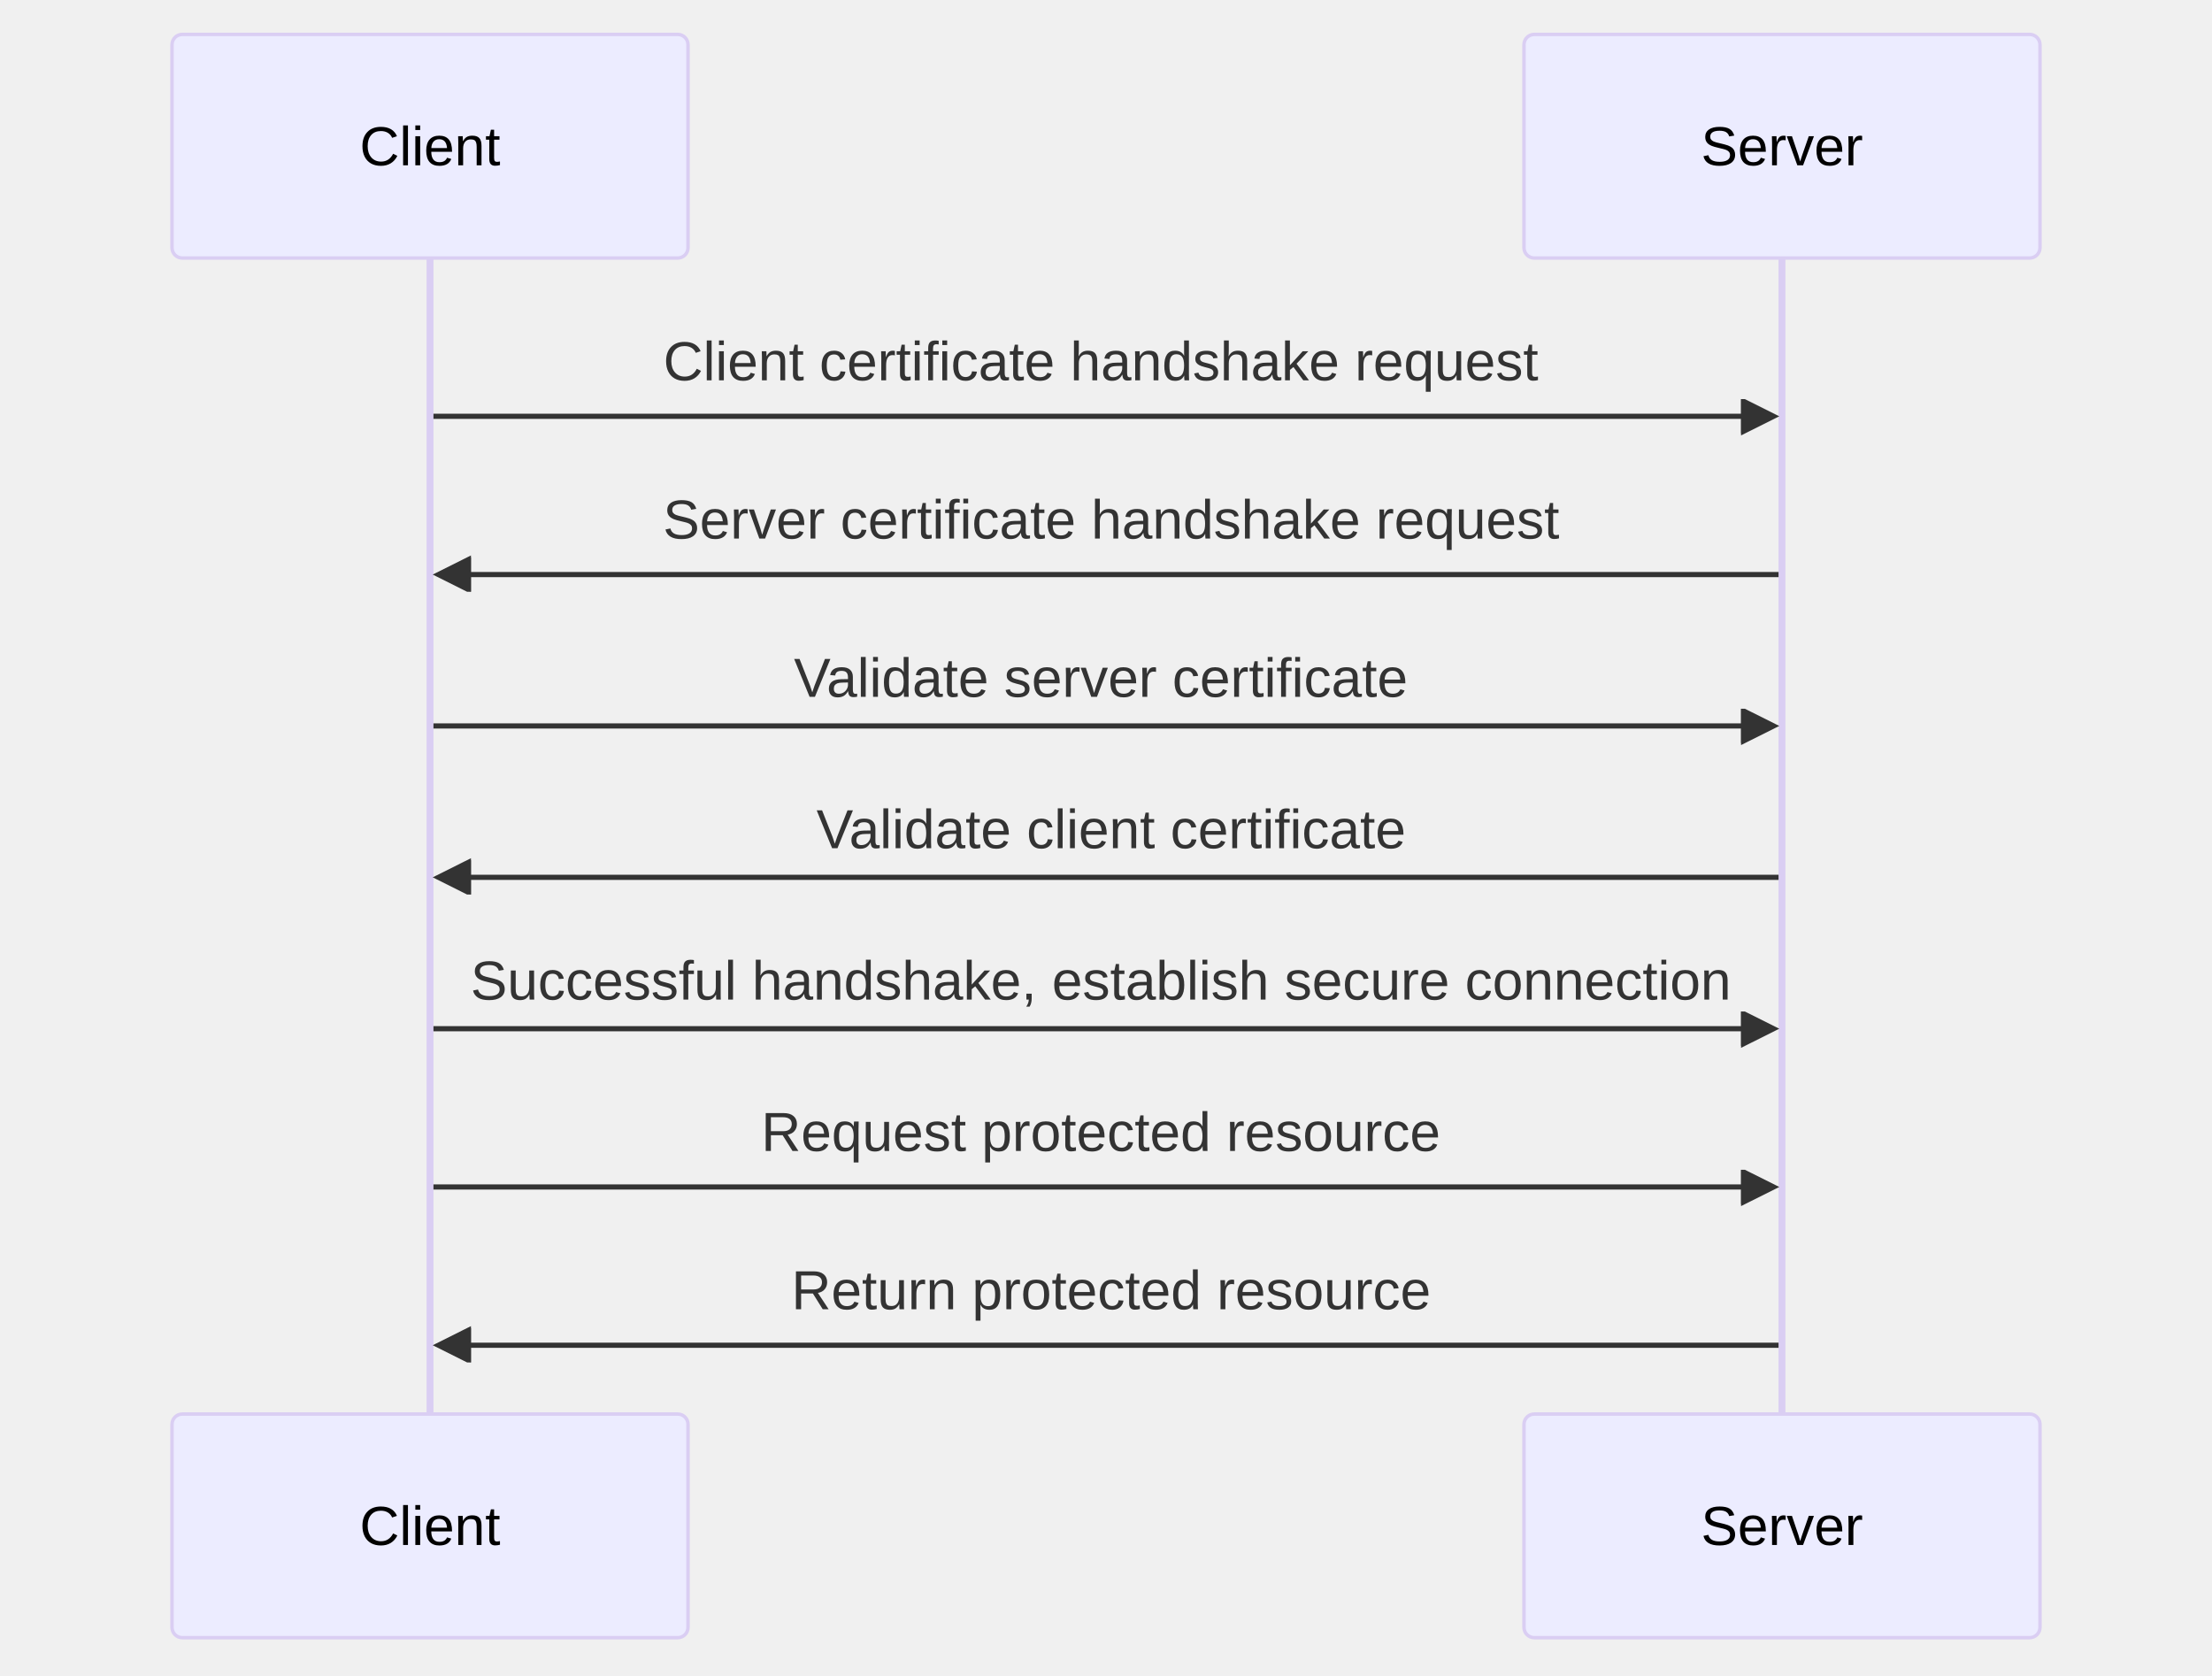
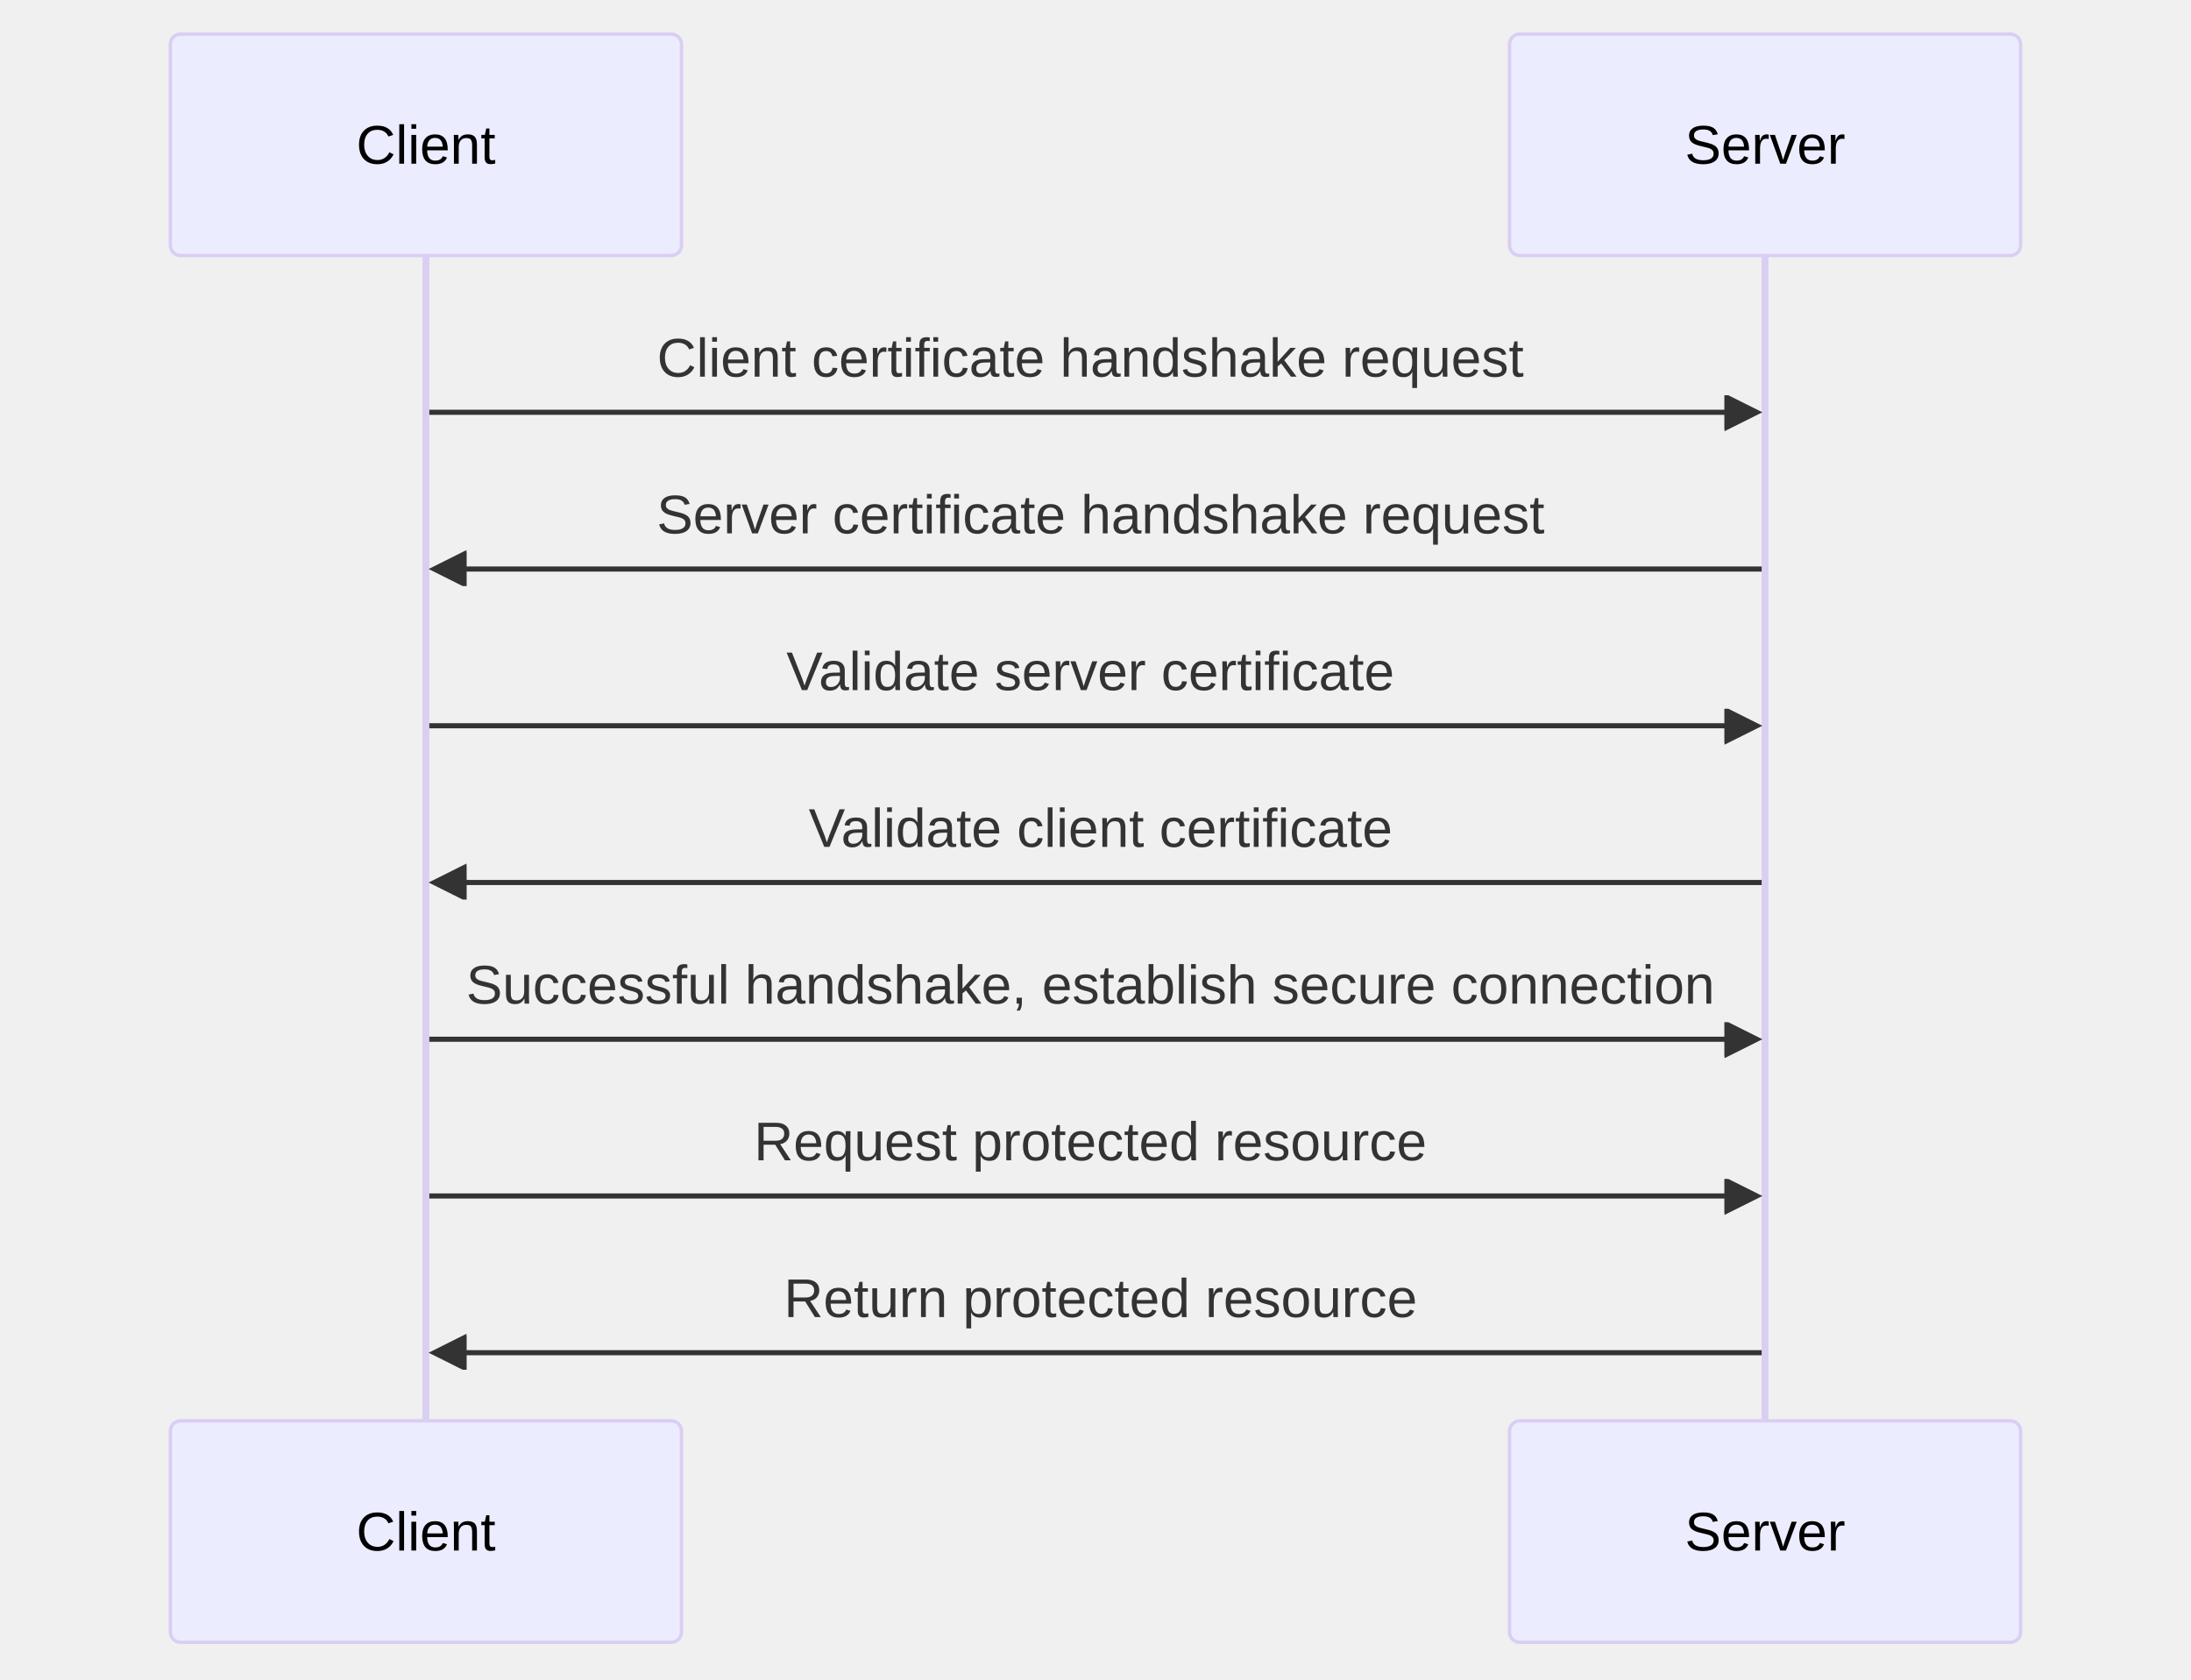
- <svg xmlns="http://www.w3.org/2000/svg" aria-roledescription="sequence" role="graphics-document document" viewBox="-50 -10 643 487" style="max-width: 643px; background-color: white;" width="100%" id="my-svg">
+ <svg xmlns="http://www.w3.org/2000/svg" aria-roledescription="sequence" role="graphics-document document" viewBox="-50 -10 643 493" style="max-width: 643px; background-color: white;" width="100%" id="my-svg">
  <g>
-     <rect class="actor actor-bottom" ry="3" rx="3" name="Server" height="65" width="150" stroke="#666" fill="#eaeaea" y="401" x="393" />
-     <text style="text-anchor: middle; font-size: 16px; font-weight: 400;" class="actor" alignment-baseline="central" dominant-baseline="central" y="433.5" x="468">
+     <rect class="actor actor-bottom" ry="3" rx="3" name="Server" height="65" width="150" stroke="#666" fill="#eaeaea" y="407" x="393" />
+     <text style="text-anchor: middle; font-size: 16px; font-weight: 400;" class="actor" alignment-baseline="central" dominant-baseline="central" y="439.5" x="468">
      <tspan dy="0" x="468">Server</tspan>
    </text>
  </g>
  <g>
-     <rect class="actor actor-bottom" ry="3" rx="3" name="Client" height="65" width="150" stroke="#666" fill="#eaeaea" y="401" x="0" />
-     <text style="text-anchor: middle; font-size: 16px; font-weight: 400;" class="actor" alignment-baseline="central" dominant-baseline="central" y="433.5" x="75">
+     <rect class="actor actor-bottom" ry="3" rx="3" name="Client" height="65" width="150" stroke="#666" fill="#eaeaea" y="407" x="0" />
+     <text style="text-anchor: middle; font-size: 16px; font-weight: 400;" class="actor" alignment-baseline="central" dominant-baseline="central" y="439.5" x="75">
      <tspan dy="0" x="75">Client</tspan>
    </text>
  </g>
  <g>
-     <line stroke="#999" stroke-width="0.5px" class="200" y2="401" x2="468" y1="5" x1="468" id="actor1" />
+     <line stroke="#999" stroke-width="0.5px" class="200" y2="407" x2="468" y1="5" x1="468" id="actor1" />
    <g id="root-1">
      <rect class="actor actor-top" ry="3" rx="3" name="Server" height="65" width="150" stroke="#666" fill="#eaeaea" y="0" x="393" />
      <text style="text-anchor: middle; font-size: 16px; font-weight: 400;" class="actor" alignment-baseline="central" dominant-baseline="central" y="32.5" x="468">
        <tspan dy="0" x="468">Server</tspan>
      </text>
    </g>
  </g>
  <g>
-     <line stroke="#999" stroke-width="0.5px" class="200" y2="401" x2="75" y1="5" x1="75" id="actor0" />
+     <line stroke="#999" stroke-width="0.5px" class="200" y2="407" x2="75" y1="5" x1="75" id="actor0" />
    <g id="root-0">
      <rect class="actor actor-top" ry="3" rx="3" name="Client" height="65" width="150" stroke="#666" fill="#eaeaea" y="0" x="0" />
      <text style="text-anchor: middle; font-size: 16px; font-weight: 400;" class="actor" alignment-baseline="central" dominant-baseline="central" y="32.5" x="75">
        <tspan dy="0" x="75">Client</tspan>
      </text>
    </g>
  </g>
  <style>#my-svg{font-family:"trebuchet ms",verdana,arial,sans-serif;font-size:16px;fill:#333;}#my-svg .error-icon{fill:#552222;}#my-svg .error-text{fill:#552222;stroke:#552222;}#my-svg .edge-thickness-normal{stroke-width:2px;}#my-svg .edge-thickness-thick{stroke-width:3.5px;}#my-svg .edge-pattern-solid{stroke-dasharray:0;}#my-svg .edge-pattern-dashed{stroke-dasharray:3;}#my-svg .edge-pattern-dotted{stroke-dasharray:2;}#my-svg .marker{fill:#333333;stroke:#333333;}#my-svg .marker.cross{stroke:#333333;}#my-svg svg{font-family:"trebuchet ms",verdana,arial,sans-serif;font-size:16px;}#my-svg .actor{stroke:hsl(259.626, 59.777%, 87.902%);fill:#ECECFF;}#my-svg text.actor&gt;tspan{fill:black;stroke:none;}#my-svg .actor-line{stroke:grey;}#my-svg .messageLine0{stroke-width:1.5;stroke-dasharray:none;stroke:#333;}#my-svg .messageLine1{stroke-width:1.5;stroke-dasharray:2,2;stroke:#333;}#my-svg #arrowhead path{fill:#333;stroke:#333;}#my-svg .sequenceNumber{fill:white;}#my-svg #sequencenumber{fill:#333;}#my-svg #crosshead path{fill:#333;stroke:#333;}#my-svg .messageText{fill:#333;stroke:none;}#my-svg .labelBox{stroke:hsl(259.626, 59.777%, 87.902%);fill:#ECECFF;}#my-svg .labelText,#my-svg .labelText&gt;tspan{fill:black;stroke:none;}#my-svg .loopText,#my-svg .loopText&gt;tspan{fill:black;stroke:none;}#my-svg .loopLine{stroke-width:2px;stroke-dasharray:2,2;stroke:hsl(259.626, 59.777%, 87.902%);fill:hsl(259.626, 59.777%, 87.902%);}#my-svg .note{stroke:#aaaa33;fill:#fff5ad;}#my-svg .noteText,#my-svg .noteText&gt;tspan{fill:black;stroke:none;}#my-svg .activation0{fill:#f4f4f4;stroke:#666;}#my-svg .activation1{fill:#f4f4f4;stroke:#666;}#my-svg .activation2{fill:#f4f4f4;stroke:#666;}#my-svg .actorPopupMenu{position:absolute;}#my-svg .actorPopupMenuPanel{position:absolute;fill:#ECECFF;box-shadow:0px 8px 16px 0px rgba(0,0,0,0.2);filter:drop-shadow(3px 5px 2px rgb(0 0 0 / 0.4));}#my-svg .actor-man line{stroke:hsl(259.626, 59.777%, 87.902%);fill:#ECECFF;}#my-svg .actor-man circle,#my-svg line{stroke:hsl(259.626, 59.777%, 87.902%);fill:#ECECFF;stroke-width:2px;}#my-svg :root{--mermaid-font-family:"trebuchet ms",verdana,arial,sans-serif;}</style>
  <g />
  <defs>
    <symbol height="24" width="24" id="computer">
      <path d="M2 2v13h20v-13h-20zm18 11h-16v-9h16v9zm-10.228 6l.466-1h3.524l.467 1h-4.457zm14.228 3h-24l2-6h2.104l-1.33 4h18.45l-1.297-4h2.073l2 6zm-5-10h-14v-7h14v7z" transform="scale(.5)" />
    </symbol>
  </defs>
  <defs>
    <symbol clip-rule="evenodd" fill-rule="evenodd" id="database">
      <path d="M12.258.001l.256.004.255.005.253.008.251.01.249.012.247.015.246.016.242.019.241.02.239.023.236.024.233.027.231.028.229.031.225.032.223.034.22.036.217.038.214.04.211.041.208.043.205.045.201.046.198.048.194.05.191.051.187.053.183.054.18.056.175.057.172.059.168.06.163.061.16.063.155.064.15.066.074.033.073.033.071.034.07.034.069.035.068.035.067.035.066.035.064.036.064.036.062.036.06.036.06.037.058.037.058.037.055.038.055.038.053.038.052.038.051.039.05.039.048.039.047.039.045.04.044.04.043.04.041.04.04.041.039.041.037.041.036.041.034.041.033.042.032.042.03.042.029.042.027.042.026.043.024.043.023.043.021.043.02.043.018.044.017.043.015.044.013.044.012.044.011.045.009.044.007.045.006.045.004.045.002.045.001.045v17l-.001.045-.002.045-.004.045-.006.045-.007.045-.009.044-.011.045-.012.044-.013.044-.015.044-.017.043-.018.044-.02.043-.021.043-.023.043-.024.043-.026.043-.027.042-.029.042-.03.042-.032.042-.033.042-.034.041-.036.041-.037.041-.039.041-.04.041-.041.04-.043.04-.044.04-.045.04-.047.039-.048.039-.05.039-.051.039-.052.038-.053.038-.055.038-.055.038-.058.037-.058.037-.06.037-.06.036-.062.036-.064.036-.064.036-.066.035-.067.035-.068.035-.069.035-.07.034-.071.034-.073.033-.074.033-.15.066-.155.064-.16.063-.163.061-.168.06-.172.059-.175.057-.18.056-.183.054-.187.053-.191.051-.194.05-.198.048-.201.046-.205.045-.208.043-.211.041-.214.04-.217.038-.22.036-.223.034-.225.032-.229.031-.231.028-.233.027-.236.024-.239.023-.241.02-.242.019-.246.016-.247.015-.249.012-.251.01-.253.008-.255.005-.256.004-.258.001-.258-.001-.256-.004-.255-.005-.253-.008-.251-.01-.249-.012-.247-.015-.245-.016-.243-.019-.241-.02-.238-.023-.236-.024-.234-.027-.231-.028-.228-.031-.226-.032-.223-.034-.22-.036-.217-.038-.214-.04-.211-.041-.208-.043-.204-.045-.201-.046-.198-.048-.195-.05-.19-.051-.187-.053-.184-.054-.179-.056-.176-.057-.172-.059-.167-.06-.164-.061-.159-.063-.155-.064-.151-.066-.074-.033-.072-.033-.072-.034-.07-.034-.069-.035-.068-.035-.067-.035-.066-.035-.064-.036-.063-.036-.062-.036-.061-.036-.06-.037-.058-.037-.057-.037-.056-.038-.055-.038-.053-.038-.052-.038-.051-.039-.049-.039-.049-.039-.046-.039-.046-.04-.044-.04-.043-.04-.041-.04-.04-.041-.039-.041-.037-.041-.036-.041-.034-.041-.033-.042-.032-.042-.03-.042-.029-.042-.027-.042-.026-.043-.024-.043-.023-.043-.021-.043-.02-.043-.018-.044-.017-.043-.015-.044-.013-.044-.012-.044-.011-.045-.009-.044-.007-.045-.006-.045-.004-.045-.002-.045-.001-.045v-17l.001-.045.002-.045.004-.045.006-.045.007-.045.009-.044.011-.045.012-.044.013-.044.015-.044.017-.043.018-.044.02-.043.021-.043.023-.043.024-.043.026-.043.027-.042.029-.042.03-.042.032-.042.033-.042.034-.041.036-.041.037-.041.039-.041.04-.041.041-.04.043-.04.044-.04.046-.04.046-.039.049-.039.049-.039.051-.039.052-.038.053-.038.055-.038.056-.038.057-.037.058-.037.06-.037.061-.036.062-.036.063-.036.064-.036.066-.035.067-.035.068-.035.069-.035.07-.034.072-.034.072-.033.074-.033.151-.066.155-.064.159-.063.164-.061.167-.06.172-.059.176-.057.179-.056.184-.054.187-.053.19-.051.195-.05.198-.048.201-.046.204-.045.208-.043.211-.041.214-.04.217-.038.22-.036.223-.034.226-.032.228-.031.231-.028.234-.027.236-.024.238-.023.241-.02.243-.019.245-.016.247-.015.249-.012.251-.01.253-.008.255-.005.256-.004.258-.001.258.001zm-9.258 20.499v.01l.001.021.003.021.004.022.005.021.006.022.007.022.009.023.01.022.011.023.012.023.013.023.015.023.016.024.017.023.018.024.019.024.021.024.022.025.023.024.024.025.052.049.056.05.061.051.066.051.07.051.075.051.079.052.084.052.088.052.092.052.097.052.102.051.105.052.11.052.114.051.119.051.123.051.127.05.131.05.135.05.139.048.144.049.147.047.152.047.155.047.16.045.163.045.167.043.171.043.176.041.178.041.183.039.187.039.19.037.194.035.197.035.202.033.204.031.209.03.212.029.216.027.219.025.222.024.226.021.23.02.233.018.236.016.24.015.243.012.246.01.249.008.253.005.256.004.259.001.26-.001.257-.004.254-.005.25-.008.247-.011.244-.012.241-.014.237-.016.233-.018.231-.021.226-.021.224-.024.22-.026.216-.027.212-.028.21-.031.205-.031.202-.034.198-.034.194-.036.191-.037.187-.039.183-.04.179-.04.175-.042.172-.043.168-.044.163-.045.16-.046.155-.046.152-.047.148-.048.143-.049.139-.049.136-.05.131-.05.126-.05.123-.051.118-.052.114-.051.11-.052.106-.052.101-.052.096-.052.092-.052.088-.053.083-.051.079-.052.074-.052.07-.051.065-.051.06-.051.056-.05.051-.05.023-.024.023-.025.021-.024.02-.024.019-.024.018-.024.017-.024.015-.023.014-.024.013-.023.012-.023.01-.023.01-.022.008-.022.006-.022.006-.022.004-.022.004-.021.001-.021.001-.021v-4.127l-.077.055-.08.053-.083.054-.085.053-.087.052-.09.052-.093.051-.095.05-.097.05-.1.049-.102.049-.105.048-.106.047-.109.047-.111.046-.114.045-.115.045-.118.044-.12.043-.122.042-.124.042-.126.041-.128.04-.13.04-.132.038-.134.038-.135.037-.138.037-.139.035-.142.035-.143.034-.144.033-.147.032-.148.031-.15.03-.151.03-.153.029-.154.027-.156.027-.158.026-.159.025-.161.024-.162.023-.163.022-.165.021-.166.02-.167.019-.169.018-.169.017-.171.016-.173.015-.173.014-.175.013-.175.012-.177.011-.178.01-.179.008-.179.008-.181.006-.182.005-.182.004-.184.003-.184.002h-.37l-.184-.002-.184-.003-.182-.004-.182-.005-.181-.006-.179-.008-.179-.008-.178-.01-.176-.011-.176-.012-.175-.013-.173-.014-.172-.015-.171-.016-.17-.017-.169-.018-.167-.019-.166-.02-.165-.021-.163-.022-.162-.023-.161-.024-.159-.025-.157-.026-.156-.027-.155-.027-.153-.029-.151-.03-.15-.03-.148-.031-.146-.032-.145-.033-.143-.034-.141-.035-.14-.035-.137-.037-.136-.037-.134-.038-.132-.038-.13-.04-.128-.04-.126-.041-.124-.042-.122-.042-.12-.044-.117-.043-.116-.045-.113-.045-.112-.046-.109-.047-.106-.047-.105-.048-.102-.049-.1-.049-.097-.05-.095-.05-.093-.052-.09-.051-.087-.052-.085-.053-.083-.054-.08-.054-.077-.054v4.127zm0-5.654v.011l.001.021.003.021.004.021.005.022.006.022.007.022.009.022.01.022.011.023.012.023.013.023.015.024.016.023.017.024.018.024.019.024.021.024.022.024.023.025.024.024.052.05.056.05.061.05.066.051.07.051.075.052.079.051.084.052.088.052.092.052.097.052.102.052.105.052.11.051.114.051.119.052.123.05.127.051.131.05.135.049.139.049.144.048.147.048.152.047.155.046.16.045.163.045.167.044.171.042.176.042.178.04.183.04.187.038.19.037.194.036.197.034.202.033.204.032.209.03.212.028.216.027.219.025.222.024.226.022.23.02.233.018.236.016.24.014.243.012.246.01.249.008.253.006.256.003.259.001.26-.001.257-.003.254-.006.25-.008.247-.01.244-.012.241-.015.237-.016.233-.018.231-.02.226-.022.224-.024.22-.025.216-.027.212-.029.21-.03.205-.032.202-.033.198-.035.194-.036.191-.037.187-.039.183-.039.179-.041.175-.042.172-.043.168-.044.163-.045.16-.045.155-.047.152-.047.148-.048.143-.048.139-.05.136-.049.131-.05.126-.051.123-.051.118-.051.114-.052.11-.052.106-.052.101-.052.096-.052.092-.052.088-.052.083-.052.079-.052.074-.051.07-.052.065-.051.06-.05.056-.051.051-.049.023-.025.023-.024.021-.025.02-.024.019-.024.018-.024.017-.024.015-.023.014-.023.013-.024.012-.022.01-.023.01-.023.008-.022.006-.022.006-.022.004-.021.004-.022.001-.021.001-.021v-4.139l-.077.054-.08.054-.083.054-.085.052-.087.053-.09.051-.093.051-.095.051-.097.05-.1.049-.102.049-.105.048-.106.047-.109.047-.111.046-.114.045-.115.044-.118.044-.12.044-.122.042-.124.042-.126.041-.128.04-.13.039-.132.039-.134.038-.135.037-.138.036-.139.036-.142.035-.143.033-.144.033-.147.033-.148.031-.15.03-.151.03-.153.028-.154.028-.156.027-.158.026-.159.025-.161.024-.162.023-.163.022-.165.021-.166.02-.167.019-.169.018-.169.017-.171.016-.173.015-.173.014-.175.013-.175.012-.177.011-.178.009-.179.009-.179.007-.181.007-.182.005-.182.004-.184.003-.184.002h-.37l-.184-.002-.184-.003-.182-.004-.182-.005-.181-.007-.179-.007-.179-.009-.178-.009-.176-.011-.176-.012-.175-.013-.173-.014-.172-.015-.171-.016-.17-.017-.169-.018-.167-.019-.166-.02-.165-.021-.163-.022-.162-.023-.161-.024-.159-.025-.157-.026-.156-.027-.155-.028-.153-.028-.151-.03-.15-.03-.148-.031-.146-.033-.145-.033-.143-.033-.141-.035-.14-.036-.137-.036-.136-.037-.134-.038-.132-.039-.13-.039-.128-.04-.126-.041-.124-.042-.122-.043-.12-.043-.117-.044-.116-.044-.113-.046-.112-.046-.109-.046-.106-.047-.105-.048-.102-.049-.1-.049-.097-.05-.095-.051-.093-.051-.09-.051-.087-.053-.085-.052-.083-.054-.08-.054-.077-.054v4.139zm0-5.666v.011l.001.02.003.022.004.021.005.022.006.021.007.022.009.023.01.022.011.023.012.023.013.023.015.023.016.024.017.024.018.023.019.024.021.025.022.024.023.024.024.025.052.05.056.05.061.05.066.051.07.051.075.052.079.051.084.052.088.052.092.052.097.052.102.052.105.051.11.052.114.051.119.051.123.051.127.05.131.05.135.05.139.049.144.048.147.048.152.047.155.046.16.045.163.045.167.043.171.043.176.042.178.04.183.04.187.038.19.037.194.036.197.034.202.033.204.032.209.03.212.028.216.027.219.025.222.024.226.021.23.02.233.018.236.017.24.014.243.012.246.01.249.008.253.006.256.003.259.001.26-.001.257-.003.254-.006.25-.008.247-.01.244-.013.241-.014.237-.016.233-.018.231-.02.226-.022.224-.024.22-.025.216-.027.212-.029.21-.03.205-.032.202-.033.198-.035.194-.036.191-.037.187-.039.183-.039.179-.041.175-.042.172-.043.168-.044.163-.045.16-.045.155-.047.152-.047.148-.048.143-.049.139-.049.136-.049.131-.051.126-.05.123-.051.118-.052.114-.051.11-.052.106-.052.101-.052.096-.052.092-.052.088-.052.083-.052.079-.052.074-.052.07-.051.065-.051.06-.051.056-.05.051-.049.023-.025.023-.025.021-.024.02-.024.019-.024.018-.024.017-.024.015-.023.014-.024.013-.023.012-.023.01-.022.01-.023.008-.022.006-.022.006-.022.004-.022.004-.021.001-.021.001-.021v-4.153l-.077.054-.08.054-.083.053-.085.053-.087.053-.09.051-.093.051-.095.051-.097.05-.1.049-.102.048-.105.048-.106.048-.109.046-.111.046-.114.046-.115.044-.118.044-.12.043-.122.043-.124.042-.126.041-.128.04-.13.039-.132.039-.134.038-.135.037-.138.036-.139.036-.142.034-.143.034-.144.033-.147.032-.148.032-.15.03-.151.03-.153.028-.154.028-.156.027-.158.026-.159.024-.161.024-.162.023-.163.023-.165.021-.166.02-.167.019-.169.018-.169.017-.171.016-.173.015-.173.014-.175.013-.175.012-.177.01-.178.01-.179.009-.179.007-.181.006-.182.006-.182.004-.184.003-.184.001-.185.001-.185-.001-.184-.001-.184-.003-.182-.004-.182-.006-.181-.006-.179-.007-.179-.009-.178-.01-.176-.01-.176-.012-.175-.013-.173-.014-.172-.015-.171-.016-.17-.017-.169-.018-.167-.019-.166-.02-.165-.021-.163-.023-.162-.023-.161-.024-.159-.024-.157-.026-.156-.027-.155-.028-.153-.028-.151-.03-.15-.03-.148-.032-.146-.032-.145-.033-.143-.034-.141-.034-.14-.036-.137-.036-.136-.037-.134-.038-.132-.039-.13-.039-.128-.041-.126-.041-.124-.041-.122-.043-.12-.043-.117-.044-.116-.044-.113-.046-.112-.046-.109-.046-.106-.048-.105-.048-.102-.048-.1-.05-.097-.049-.095-.051-.093-.051-.09-.052-.087-.052-.085-.053-.083-.053-.08-.054-.077-.054v4.153zm8.74-8.179l-.257.004-.254.005-.25.008-.247.011-.244.012-.241.014-.237.016-.233.018-.231.021-.226.022-.224.023-.22.026-.216.027-.212.028-.21.031-.205.032-.202.033-.198.034-.194.036-.191.038-.187.038-.183.04-.179.041-.175.042-.172.043-.168.043-.163.045-.16.046-.155.046-.152.048-.148.048-.143.048-.139.049-.136.05-.131.05-.126.051-.123.051-.118.051-.114.052-.11.052-.106.052-.101.052-.096.052-.092.052-.088.052-.083.052-.079.052-.074.051-.07.052-.065.051-.06.05-.056.05-.051.05-.023.025-.023.024-.021.024-.02.025-.019.024-.018.024-.017.023-.015.024-.014.023-.013.023-.012.023-.01.023-.01.022-.008.022-.006.023-.006.021-.004.022-.004.021-.001.021-.001.021.001.021.001.021.004.021.004.022.006.021.006.023.008.022.01.022.01.023.012.023.013.023.014.023.015.024.017.023.018.024.019.024.02.025.021.024.023.024.023.025.051.05.056.05.06.05.065.051.07.052.074.051.079.052.083.052.088.052.092.052.096.052.101.052.106.052.11.052.114.052.118.051.123.051.126.051.131.05.136.05.139.049.143.048.148.048.152.048.155.046.16.046.163.045.168.043.172.043.175.042.179.041.183.04.187.038.191.038.194.036.198.034.202.033.205.032.21.031.212.028.216.027.22.026.224.023.226.022.231.021.233.018.237.016.241.014.244.012.247.011.25.008.254.005.257.004.26.001.26-.001.257-.004.254-.005.25-.008.247-.011.244-.012.241-.014.237-.016.233-.018.231-.021.226-.022.224-.023.22-.026.216-.027.212-.028.21-.031.205-.032.202-.033.198-.034.194-.036.191-.038.187-.038.183-.04.179-.041.175-.042.172-.043.168-.043.163-.045.16-.046.155-.046.152-.048.148-.048.143-.048.139-.049.136-.05.131-.05.126-.051.123-.051.118-.051.114-.052.11-.052.106-.052.101-.052.096-.052.092-.052.088-.052.083-.052.079-.052.074-.051.07-.052.065-.051.06-.05.056-.05.051-.05.023-.025.023-.024.021-.024.02-.025.019-.024.018-.024.017-.023.015-.024.014-.023.013-.023.012-.023.01-.023.01-.022.008-.022.006-.023.006-.021.004-.022.004-.021.001-.021.001-.021-.001-.021-.001-.021-.004-.021-.004-.022-.006-.021-.006-.023-.008-.022-.01-.022-.01-.023-.012-.023-.013-.023-.014-.023-.015-.024-.017-.023-.018-.024-.019-.024-.02-.025-.021-.024-.023-.024-.023-.025-.051-.05-.056-.05-.06-.05-.065-.051-.07-.052-.074-.051-.079-.052-.083-.052-.088-.052-.092-.052-.096-.052-.101-.052-.106-.052-.11-.052-.114-.052-.118-.051-.123-.051-.126-.051-.131-.05-.136-.05-.139-.049-.143-.048-.148-.048-.152-.048-.155-.046-.16-.046-.163-.045-.168-.043-.172-.043-.175-.042-.179-.041-.183-.04-.187-.038-.191-.038-.194-.036-.198-.034-.202-.033-.205-.032-.21-.031-.212-.028-.216-.027-.22-.026-.224-.023-.226-.022-.231-.021-.233-.018-.237-.016-.241-.014-.244-.012-.247-.011-.25-.008-.254-.005-.257-.004-.26-.001-.26.001z" transform="scale(.5)" />
    </symbol>
  </defs>
  <defs>
    <symbol height="24" width="24" id="clock">
      <path d="M12 2c5.514 0 10 4.486 10 10s-4.486 10-10 10-10-4.486-10-10 4.486-10 10-10zm0-2c-6.627 0-12 5.373-12 12s5.373 12 12 12 12-5.373 12-12-5.373-12-12-12zm5.848 12.459c.202.038.202.333.001.372-1.907.361-6.045 1.111-6.547 1.111-.719 0-1.301-.582-1.301-1.301 0-.512.77-5.447 1.125-7.445.034-.192.312-.181.343.014l.985 6.238 5.394 1.011z" transform="scale(.5)" />
    </symbol>
  </defs>
  <defs>
    <marker orient="auto" markerHeight="12" markerWidth="12" markerUnits="userSpaceOnUse" refY="5" refX="7.9" id="arrowhead">
      <path d="M 0 0 L 10 5 L 0 10 z" />
    </marker>
  </defs>
  <defs>
    <marker refY="4.5" refX="4" orient="auto" markerHeight="8" markerWidth="15" id="crosshead">
      <path style="stroke-dasharray: 0, 0;" d="M 1,2 L 6,7 M 6,2 L 1,7" stroke-width="1pt" stroke="#000000" fill="none" />
    </marker>
  </defs>
  <defs>
    <marker orient="auto" markerHeight="28" markerWidth="20" refY="7" refX="15.5" id="filled-head">
      <path d="M 18,7 L9,13 L14,7 L9,1 Z" />
    </marker>
  </defs>
  <defs>
    <marker orient="auto" markerHeight="40" markerWidth="60" refY="15" refX="15" id="sequencenumber">
      <circle r="6" cy="15" cx="15" />
    </marker>
  </defs>
  <text style="font-size: 16px; font-weight: 400;" dy="1em" class="messageText" alignment-baseline="middle" dominant-baseline="middle" text-anchor="middle" y="80" x="270">Client certificate handshake request</text>
  <line style="fill: none;" marker-end="url(#arrowhead)" stroke="none" stroke-width="2" class="messageLine0" y2="111" x2="464" y1="111" x1="76" />
  <text style="font-size: 16px; font-weight: 400;" dy="1em" class="messageText" alignment-baseline="middle" dominant-baseline="middle" text-anchor="middle" y="126" x="273">Server certificate handshake request</text>
  <line style="fill: none;" marker-end="url(#arrowhead)" stroke="none" stroke-width="2" class="messageLine0" y2="157" x2="79" y1="157" x1="467" />
  <text style="font-size: 16px; font-weight: 400;" dy="1em" class="messageText" alignment-baseline="middle" dominant-baseline="middle" text-anchor="middle" y="172" x="270">Validate server certificate</text>
-   <line style="fill: none;" marker-end="url(#arrowhead)" stroke="none" stroke-width="2" class="messageLine0" y2="201" x2="464" y1="201" x1="76" />
-   <text style="font-size: 16px; font-weight: 400;" dy="1em" class="messageText" alignment-baseline="middle" dominant-baseline="middle" text-anchor="middle" y="216" x="273">Validate client certificate</text>
-   <line style="fill: none;" marker-end="url(#arrowhead)" stroke="none" stroke-width="2" class="messageLine0" y2="245" x2="79" y1="245" x1="467" />
-   <text style="font-size: 16px; font-weight: 400;" dy="1em" class="messageText" alignment-baseline="middle" dominant-baseline="middle" text-anchor="middle" y="260" x="270">Successful handshake, establish secure connection</text>
-   <line style="fill: none;" marker-end="url(#arrowhead)" stroke="none" stroke-width="2" class="messageLine0" y2="289" x2="464" y1="289" x1="76" />
-   <text style="font-size: 16px; font-weight: 400;" dy="1em" class="messageText" alignment-baseline="middle" dominant-baseline="middle" text-anchor="middle" y="304" x="270">Request protected resource</text>
-   <line style="fill: none;" marker-end="url(#arrowhead)" stroke="none" stroke-width="2" class="messageLine0" y2="335" x2="464" y1="335" x1="76" />
-   <text style="font-size: 16px; font-weight: 400;" dy="1em" class="messageText" alignment-baseline="middle" dominant-baseline="middle" text-anchor="middle" y="350" x="273">Return protected resource</text>
-   <line style="fill: none;" marker-end="url(#arrowhead)" stroke="none" stroke-width="2" class="messageLine0" y2="381" x2="79" y1="381" x1="467" />
+   <line style="fill: none;" marker-end="url(#arrowhead)" stroke="none" stroke-width="2" class="messageLine0" y2="203" x2="464" y1="203" x1="76" />
+   <text style="font-size: 16px; font-weight: 400;" dy="1em" class="messageText" alignment-baseline="middle" dominant-baseline="middle" text-anchor="middle" y="218" x="273">Validate client certificate</text>
+   <line style="fill: none;" marker-end="url(#arrowhead)" stroke="none" stroke-width="2" class="messageLine0" y2="249" x2="79" y1="249" x1="467" />
+   <text style="font-size: 16px; font-weight: 400;" dy="1em" class="messageText" alignment-baseline="middle" dominant-baseline="middle" text-anchor="middle" y="264" x="270">Successful handshake, establish secure connection</text>
+   <line style="fill: none;" marker-end="url(#arrowhead)" stroke="none" stroke-width="2" class="messageLine0" y2="295" x2="464" y1="295" x1="76" />
+   <text style="font-size: 16px; font-weight: 400;" dy="1em" class="messageText" alignment-baseline="middle" dominant-baseline="middle" text-anchor="middle" y="310" x="270">Request protected resource</text>
+   <line style="fill: none;" marker-end="url(#arrowhead)" stroke="none" stroke-width="2" class="messageLine0" y2="341" x2="464" y1="341" x1="76" />
+   <text style="font-size: 16px; font-weight: 400;" dy="1em" class="messageText" alignment-baseline="middle" dominant-baseline="middle" text-anchor="middle" y="356" x="273">Return protected resource</text>
+   <line style="fill: none;" marker-end="url(#arrowhead)" stroke="none" stroke-width="2" class="messageLine0" y2="387" x2="79" y1="387" x1="467" />
</svg>
